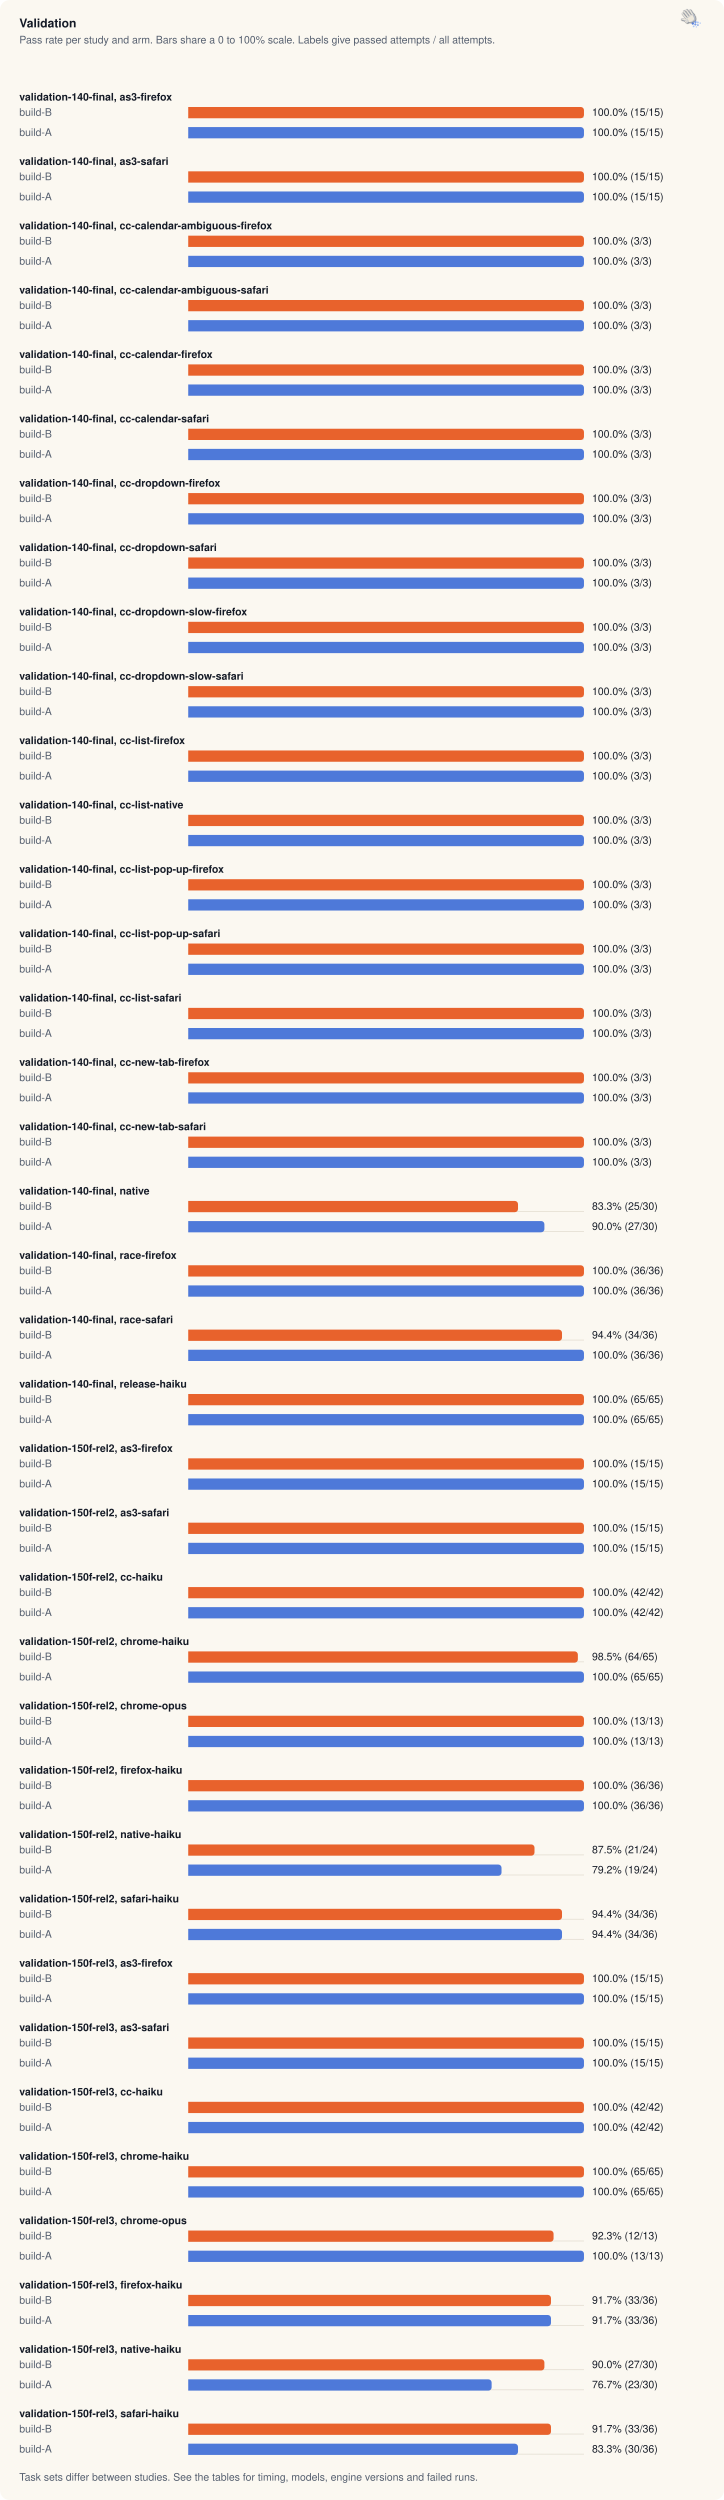
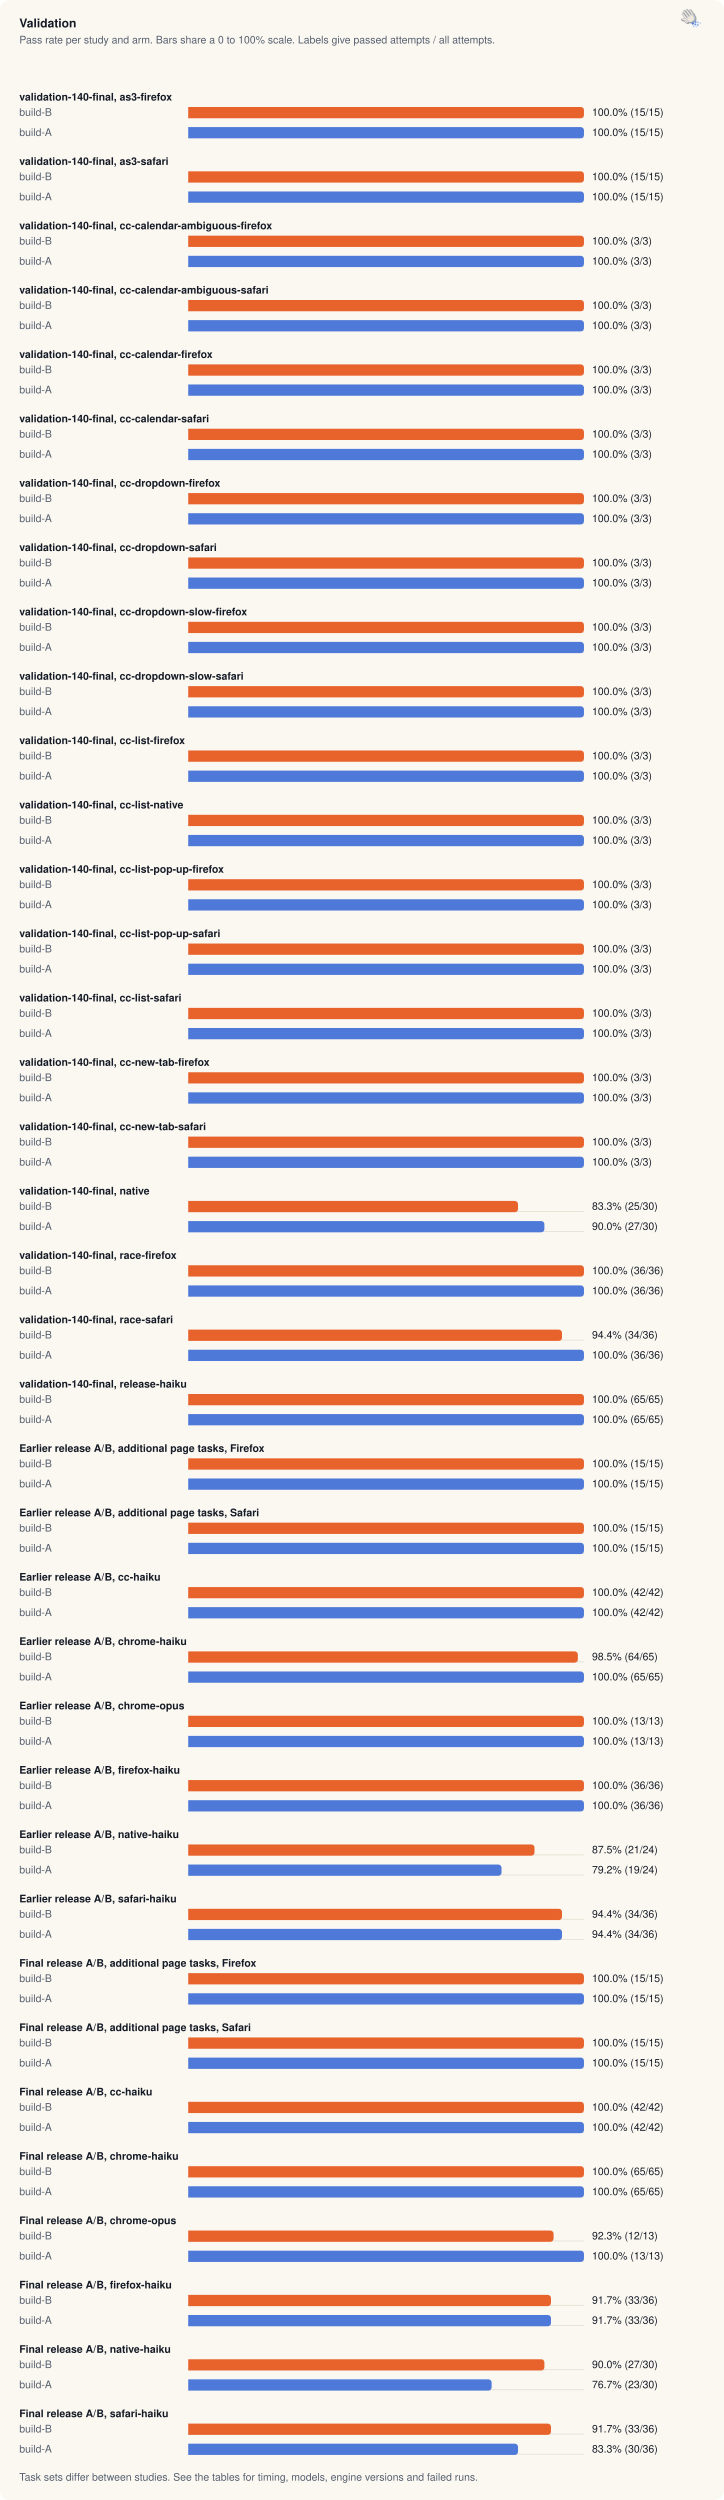
<svg xmlns="http://www.w3.org/2000/svg" viewBox="0 0 900 3108" width="900" height="3108" role="img" aria-labelledby="title desc">
  <style>
.bg{fill:#FBF8F1}
text{font-family:-apple-system,"Segoe UI",Helvetica,Arial,sans-serif;font-size:13px;fill:#141A26}
.t{font-size:15px;font-weight:600}
.b{font-weight:600}
.m{fill:#545E6E}
.g{stroke:#E4DED2;stroke-width:1;fill:none}
.me{fill:#E8622C}
.ot{fill:#4E79D9}
.sl{fill:#7A879A}
.hme{stroke:#E8622C}
.hot{stroke:#4E79D9}
.hsl{stroke:#7A879A}
</style>
  <defs>
    <pattern id="h-me" width="6" height="6" patternUnits="userSpaceOnUse" patternTransform="rotate(45)">
      <line class="hme" x1="1" y1="0" x2="1" y2="6" stroke-width="2" />
    </pattern>
    <pattern id="h-ot" width="6" height="6" patternUnits="userSpaceOnUse" patternTransform="rotate(45)">
      <line class="hot" x1="1" y1="0" x2="1" y2="6" stroke-width="2" />
    </pattern>
    <pattern id="h-sl" width="6" height="6" patternUnits="userSpaceOnUse" patternTransform="rotate(45)">
      <line class="hsl" x1="1" y1="0" x2="1" y2="6" stroke-width="2" />
    </pattern>
  </defs>
  <rect class="bg" width="900" height="3108" rx="12" />
  <text x="24" y="34" class="t">Validation</text>
  <text x="24" y="54" class="m">Pass rate per study and arm. Bars share a 0 to 100% scale. Labels give passed attempts / all attempts.</text>
  <g transform="translate(840 8) scale(0.8)">
    <g transform="translate(0.6 0.6)">
      <g transform="translate(10 10) rotate(-35)">
        <g fill="#141A26" stroke="#141A26" fill-opacity="0.08" stroke-opacity="0.08" stroke-width="3" stroke-linejoin="round">
          <path d="M-2 12.39 Q-2.2 10.8 -0.6 10.8 L12.4 10.8 Q14 10.8 13.82 12.39 L13.48 15.41 Q13.3 17 12.56 18.42 L11.94 19.58 Q11.2 21 9.6 21 L5.2 21 Q3.6 21 2.35 20 L-0.15 18 Q-1.4 17 -1.6 15.41 Z" />
          <path d="M-3.8 14.6 A2.5 3.3 0 1 0 1.2 14.6 A2.5 3.3 0 1 0 -3.8 14.6 Z" />
          <path d="M0.83 13.52 L-5.04 7.13 A1.25 1.25 0 0 0 -6.93 8.76 L-1.43 15.48 Z" />
          <path d="M2.44 11.48 L1.3 1.09 A1.2 1.2 0 0 0 -1.09 1.3 L-0.44 11.72 Z" />
          <path d="M6.15 11.51 L5.17 -0.67 A1.2 1.2 0 0 0 2.77 -0.53 L3.25 11.69 Z" />
          <path d="M9.85 11.59 L9.51 0.29 A1.2 1.2 0 0 0 7.11 0.31 L6.95 11.61 Z" />
          <path d="M13.5 11.68 L13.68 3.81 A1.15 1.15 0 0 0 11.39 3.68 L10.7 11.52 Z" />
        </g>
        <g fill="#141A26" stroke="#141A26" fill-opacity="0.12" stroke-opacity="0.12" stroke-width="1.8" stroke-linejoin="round">
          <path d="M-2 12.39 Q-2.2 10.8 -0.6 10.8 L12.4 10.8 Q14 10.8 13.82 12.39 L13.48 15.41 Q13.3 17 12.56 18.42 L11.94 19.58 Q11.2 21 9.6 21 L5.2 21 Q3.6 21 2.35 20 L-0.15 18 Q-1.4 17 -1.6 15.41 Z" />
          <path d="M-3.8 14.6 A2.5 3.3 0 1 0 1.2 14.6 A2.5 3.3 0 1 0 -3.8 14.6 Z" />
          <path d="M0.83 13.52 L-5.04 7.13 A1.25 1.25 0 0 0 -6.93 8.76 L-1.43 15.48 Z" />
          <path d="M2.44 11.48 L1.3 1.09 A1.2 1.2 0 0 0 -1.09 1.3 L-0.44 11.72 Z" />
          <path d="M6.15 11.51 L5.17 -0.67 A1.2 1.2 0 0 0 2.77 -0.53 L3.25 11.69 Z" />
          <path d="M9.85 11.59 L9.51 0.29 A1.2 1.2 0 0 0 7.11 0.31 L6.95 11.61 Z" />
          <path d="M13.5 11.68 L13.68 3.81 A1.15 1.15 0 0 0 11.39 3.68 L10.7 11.52 Z" />
        </g>
        <g fill="#141A26" stroke="#141A26" fill-opacity="0.2" stroke-opacity="0.2" stroke-width="0.8" stroke-linejoin="round">
          <path d="M-2 12.39 Q-2.2 10.8 -0.6 10.8 L12.4 10.8 Q14 10.8 13.82 12.39 L13.48 15.41 Q13.3 17 12.56 18.42 L11.94 19.58 Q11.2 21 9.6 21 L5.2 21 Q3.6 21 2.35 20 L-0.15 18 Q-1.4 17 -1.6 15.41 Z" />
          <path d="M-3.8 14.6 A2.5 3.3 0 1 0 1.2 14.6 A2.5 3.3 0 1 0 -3.8 14.6 Z" />
          <path d="M0.83 13.52 L-5.04 7.13 A1.25 1.25 0 0 0 -6.93 8.76 L-1.43 15.48 Z" />
          <path d="M2.44 11.48 L1.3 1.09 A1.2 1.2 0 0 0 -1.09 1.3 L-0.44 11.72 Z" />
          <path d="M6.15 11.51 L5.17 -0.67 A1.2 1.2 0 0 0 2.77 -0.53 L3.25 11.69 Z" />
          <path d="M9.85 11.59 L9.51 0.29 A1.2 1.2 0 0 0 7.11 0.31 L6.95 11.61 Z" />
          <path d="M13.5 11.68 L13.68 3.81 A1.15 1.15 0 0 0 11.39 3.68 L10.7 11.52 Z" />
        </g>
      </g>
    </g>
    <g transform="translate(10 10) rotate(-35)">
      <rect x="-1.95" y="-1.95" width="3.9" height="3.9" rx="0.62" fill="#4E79D9" fill-opacity="0.2" transform="translate(4.2 23) rotate(8)" />
      <rect x="-1.6" y="-1.6" width="3.2" height="3.2" rx="0.51" fill="#4E79D9" fill-opacity="0.92" transform="translate(4.2 23) rotate(8)" />
      <rect x="-1.83" y="-1.83" width="3.66" height="3.66" rx="0.59" fill="#7299EA" fill-opacity="0.2" transform="translate(8.8 23.5) rotate(-6)" />
      <rect x="-1.5" y="-1.5" width="3" height="3" rx="0.48" fill="#7299EA" fill-opacity="0.92" transform="translate(8.8 23.5) rotate(-6)" />
      <rect x="-1.71" y="-1.71" width="3.42" height="3.42" rx="0.55" fill="#7299EA" fill-opacity="0.2" transform="translate(6.5 26.5) rotate(4)" />
      <rect x="-1.4" y="-1.4" width="2.8" height="2.8" rx="0.45" fill="#7299EA" fill-opacity="0.92" transform="translate(6.5 26.5) rotate(4)" />
      <rect x="-1.59" y="-1.59" width="3.17" height="3.17" rx="0.51" fill="#A9C4F5" fill-opacity="0.2" transform="translate(11.5 26.2) rotate(-11)" />
      <rect x="-1.3" y="-1.3" width="2.6" height="2.6" rx="0.42" fill="#A9C4F5" fill-opacity="0.92" transform="translate(11.5 26.2) rotate(-11)" />
      <rect x="-1.34" y="-1.34" width="2.68" height="2.68" rx="0.43" fill="#A9C4F5" fill-opacity="0.2" transform="translate(2.6 27.5) rotate(-4)" />
      <rect x="-1.1" y="-1.1" width="2.2" height="2.2" rx="0.35" fill="#A9C4F5" fill-opacity="0.92" transform="translate(2.6 27.5) rotate(-4)" />
      <rect x="-1.34" y="-1.34" width="2.68" height="2.68" rx="0.43" fill="#7299EA" fill-opacity="0.2" transform="translate(9.2 29.6) rotate(7)" />
      <rect x="-1.1" y="-1.1" width="2.2" height="2.2" rx="0.35" fill="#7299EA" fill-opacity="0.92" transform="translate(9.2 29.6) rotate(7)" />
      <rect x="-1.1" y="-1.1" width="2.2" height="2.2" rx="0.35" fill="#A9C4F5" fill-opacity="0.2" transform="translate(13.9 29.2) rotate(3)" />
      <rect x="-0.9" y="-0.9" width="1.8" height="1.8" rx="0.29" fill="#A9C4F5" fill-opacity="0.92" transform="translate(13.9 29.2) rotate(3)" />
      <rect x="-0.98" y="-0.98" width="1.95" height="1.95" rx="0.31" fill="#A9C4F5" fill-opacity="0.2" transform="translate(5.6 30.6) rotate(-8)" />
      <rect x="-0.8" y="-0.8" width="1.6" height="1.6" rx="0.26" fill="#A9C4F5" fill-opacity="0.92" transform="translate(5.6 30.6) rotate(-8)" />
    </g>
    <g transform="translate(10 10) rotate(-35)">
      <path d="M-2 12.39 Q-2.2 10.8 -0.6 10.8 L12.4 10.8 Q14 10.8 13.82 12.39 L13.48 15.41 Q13.3 17 12.56 18.42 L11.94 19.58 Q11.2 21 9.6 21 L5.2 21 Q3.6 21 2.35 20 L-0.15 18 Q-1.4 17 -1.6 15.41 Z" fill="#B9BFC9" />
      <path d="M-2.02 12.19 Q-2.2 10.8 -0.8 10.8 L10 10.8 Q11.4 10.8 11.24 12.19 L10.86 15.61 Q10.7 17 9.89 18.14 L9.81 18.26 Q9 19.4 7.6 19.4 L5 19.4 Q3.6 19.4 2.34 18.79 L-0.14 17.61 Q-1.4 17 -1.58 15.61 Z" fill="#EFE9DC" />
      <path d="M-3.8 14.6 A2.5 3.3 0 1 0 1.2 14.6 A2.5 3.3 0 1 0 -3.8 14.6 Z" fill="#B9BFC9" />
      <path d="M-4 14 A2 2.8 0 1 0 0 14 A2 2.8 0 1 0 -4 14 Z" fill="#EFE9DC" />
      <path d="M0.83 13.52 L-5.04 7.13 A1.25 1.25 0 0 0 -6.93 8.76 L-1.43 15.48 Z" fill="#B9BFC9" />
      <path d="M0.83 13.51 L-5.21 6.91 A0.78 0.78 0 0 0 -6.38 7.93 L-0.57 14.74 Z" fill="#EFE9DC" />
      <path d="M2.44 11.48 L1.3 1.09 A1.2 1.2 0 0 0 -1.09 1.3 L-0.44 11.72 Z" fill="#B9BFC9" />
      <path d="M1.35 11.58 L0.36 0.91 A0.74 0.74 0 0 0 -1.12 1.03 L-0.45 11.72 Z" fill="#EFE9DC" />
      <path d="M6.15 11.51 L5.17 -0.67 A1.2 1.2 0 0 0 2.77 -0.53 L3.25 11.69 Z" fill="#B9BFC9" />
      <path d="M5.05 11.59 L4.24 -0.88 A0.74 0.74 0 0 0 2.75 -0.8 L3.25 11.68 Z" fill="#EFE9DC" />
      <path d="M9.85 11.59 L9.51 0.29 A1.2 1.2 0 0 0 7.11 0.31 L6.95 11.61 Z" fill="#B9BFC9" />
      <path d="M8.75 11.6 L8.59 0.04 A0.74 0.74 0 0 0 7.1 0.04 L6.95 11.6 Z" fill="#EFE9DC" />
      <path d="M13.5 11.68 L13.68 3.81 A1.15 1.15 0 0 0 11.39 3.68 L10.7 11.52 Z" fill="#B9BFC9" />
      <path d="M12.43 11.63 L12.82 3.52 A0.71 0.71 0 0 0 11.39 3.42 L10.7 11.51 Z" fill="#EFE9DC" />
    </g>
  </g>
  <text x="24" y="125" class="b">validation-140-final, as3-firefox</text>
  <text x="24" y="144" class="m">build-B</text>
  <line class="g" x1="234" y1="146" x2="726" y2="146" />
  <path class="me" d="M234 133h488a4 4 0 0 1 4 4v6a4 4 0 0 1 -4 4h-488z" />
  <text x="736" y="144" data-study="validation-140-final-as3-firefox" data-arm="build-B" data-kind="pass-rate">100.0% (15/15)</text>
  <text x="24" y="169" class="m">build-A</text>
  <line class="g" x1="234" y1="171" x2="726" y2="171" />
  <path class="ot" d="M234 158h488a4 4 0 0 1 4 4v6a4 4 0 0 1 -4 4h-488z" />
  <text x="736" y="169" data-study="validation-140-final-as3-firefox" data-arm="build-A" data-kind="pass-rate">100.0% (15/15)</text>
  <text x="24" y="205" class="b">validation-140-final, as3-safari</text>
  <text x="24" y="224" class="m">build-B</text>
  <line class="g" x1="234" y1="226" x2="726" y2="226" />
  <path class="me" d="M234 213h488a4 4 0 0 1 4 4v6a4 4 0 0 1 -4 4h-488z" />
  <text x="736" y="224" data-study="validation-140-final-as3-safari" data-arm="build-B" data-kind="pass-rate">100.0% (15/15)</text>
  <text x="24" y="249" class="m">build-A</text>
  <line class="g" x1="234" y1="251" x2="726" y2="251" />
  <path class="ot" d="M234 238h488a4 4 0 0 1 4 4v6a4 4 0 0 1 -4 4h-488z" />
  <text x="736" y="249" data-study="validation-140-final-as3-safari" data-arm="build-A" data-kind="pass-rate">100.0% (15/15)</text>
  <text x="24" y="285" class="b">validation-140-final, cc-calendar-ambiguous-firefox</text>
  <text x="24" y="304" class="m">build-B</text>
  <line class="g" x1="234" y1="306" x2="726" y2="306" />
  <path class="me" d="M234 293h488a4 4 0 0 1 4 4v6a4 4 0 0 1 -4 4h-488z" />
  <text x="736" y="304" data-study="validation-140-final-cc-calendar-ambiguous-firefox" data-arm="build-B" data-kind="pass-rate">100.0% (3/3)</text>
  <text x="24" y="329" class="m">build-A</text>
  <line class="g" x1="234" y1="331" x2="726" y2="331" />
  <path class="ot" d="M234 318h488a4 4 0 0 1 4 4v6a4 4 0 0 1 -4 4h-488z" />
  <text x="736" y="329" data-study="validation-140-final-cc-calendar-ambiguous-firefox" data-arm="build-A" data-kind="pass-rate">100.0% (3/3)</text>
  <text x="24" y="365" class="b">validation-140-final, cc-calendar-ambiguous-safari</text>
  <text x="24" y="384" class="m">build-B</text>
  <line class="g" x1="234" y1="386" x2="726" y2="386" />
  <path class="me" d="M234 373h488a4 4 0 0 1 4 4v6a4 4 0 0 1 -4 4h-488z" />
  <text x="736" y="384" data-study="validation-140-final-cc-calendar-ambiguous-safari" data-arm="build-B" data-kind="pass-rate">100.0% (3/3)</text>
  <text x="24" y="409" class="m">build-A</text>
  <line class="g" x1="234" y1="411" x2="726" y2="411" />
  <path class="ot" d="M234 398h488a4 4 0 0 1 4 4v6a4 4 0 0 1 -4 4h-488z" />
  <text x="736" y="409" data-study="validation-140-final-cc-calendar-ambiguous-safari" data-arm="build-A" data-kind="pass-rate">100.0% (3/3)</text>
  <text x="24" y="445" class="b">validation-140-final, cc-calendar-firefox</text>
  <text x="24" y="464" class="m">build-B</text>
  <line class="g" x1="234" y1="466" x2="726" y2="466" />
  <path class="me" d="M234 453h488a4 4 0 0 1 4 4v6a4 4 0 0 1 -4 4h-488z" />
  <text x="736" y="464" data-study="validation-140-final-cc-calendar-firefox" data-arm="build-B" data-kind="pass-rate">100.0% (3/3)</text>
  <text x="24" y="489" class="m">build-A</text>
  <line class="g" x1="234" y1="491" x2="726" y2="491" />
  <path class="ot" d="M234 478h488a4 4 0 0 1 4 4v6a4 4 0 0 1 -4 4h-488z" />
  <text x="736" y="489" data-study="validation-140-final-cc-calendar-firefox" data-arm="build-A" data-kind="pass-rate">100.0% (3/3)</text>
  <text x="24" y="525" class="b">validation-140-final, cc-calendar-safari</text>
  <text x="24" y="544" class="m">build-B</text>
  <line class="g" x1="234" y1="546" x2="726" y2="546" />
  <path class="me" d="M234 533h488a4 4 0 0 1 4 4v6a4 4 0 0 1 -4 4h-488z" />
  <text x="736" y="544" data-study="validation-140-final-cc-calendar-safari" data-arm="build-B" data-kind="pass-rate">100.0% (3/3)</text>
  <text x="24" y="569" class="m">build-A</text>
  <line class="g" x1="234" y1="571" x2="726" y2="571" />
  <path class="ot" d="M234 558h488a4 4 0 0 1 4 4v6a4 4 0 0 1 -4 4h-488z" />
  <text x="736" y="569" data-study="validation-140-final-cc-calendar-safari" data-arm="build-A" data-kind="pass-rate">100.0% (3/3)</text>
  <text x="24" y="605" class="b">validation-140-final, cc-dropdown-firefox</text>
  <text x="24" y="624" class="m">build-B</text>
  <line class="g" x1="234" y1="626" x2="726" y2="626" />
  <path class="me" d="M234 613h488a4 4 0 0 1 4 4v6a4 4 0 0 1 -4 4h-488z" />
  <text x="736" y="624" data-study="validation-140-final-cc-dropdown-firefox" data-arm="build-B" data-kind="pass-rate">100.0% (3/3)</text>
  <text x="24" y="649" class="m">build-A</text>
  <line class="g" x1="234" y1="651" x2="726" y2="651" />
  <path class="ot" d="M234 638h488a4 4 0 0 1 4 4v6a4 4 0 0 1 -4 4h-488z" />
  <text x="736" y="649" data-study="validation-140-final-cc-dropdown-firefox" data-arm="build-A" data-kind="pass-rate">100.0% (3/3)</text>
  <text x="24" y="685" class="b">validation-140-final, cc-dropdown-safari</text>
  <text x="24" y="704" class="m">build-B</text>
  <line class="g" x1="234" y1="706" x2="726" y2="706" />
  <path class="me" d="M234 693h488a4 4 0 0 1 4 4v6a4 4 0 0 1 -4 4h-488z" />
  <text x="736" y="704" data-study="validation-140-final-cc-dropdown-safari" data-arm="build-B" data-kind="pass-rate">100.0% (3/3)</text>
  <text x="24" y="729" class="m">build-A</text>
  <line class="g" x1="234" y1="731" x2="726" y2="731" />
  <path class="ot" d="M234 718h488a4 4 0 0 1 4 4v6a4 4 0 0 1 -4 4h-488z" />
  <text x="736" y="729" data-study="validation-140-final-cc-dropdown-safari" data-arm="build-A" data-kind="pass-rate">100.0% (3/3)</text>
  <text x="24" y="765" class="b">validation-140-final, cc-dropdown-slow-firefox</text>
  <text x="24" y="784" class="m">build-B</text>
  <line class="g" x1="234" y1="786" x2="726" y2="786" />
  <path class="me" d="M234 773h488a4 4 0 0 1 4 4v6a4 4 0 0 1 -4 4h-488z" />
  <text x="736" y="784" data-study="validation-140-final-cc-dropdown-slow-firefox" data-arm="build-B" data-kind="pass-rate">100.0% (3/3)</text>
  <text x="24" y="809" class="m">build-A</text>
  <line class="g" x1="234" y1="811" x2="726" y2="811" />
  <path class="ot" d="M234 798h488a4 4 0 0 1 4 4v6a4 4 0 0 1 -4 4h-488z" />
  <text x="736" y="809" data-study="validation-140-final-cc-dropdown-slow-firefox" data-arm="build-A" data-kind="pass-rate">100.0% (3/3)</text>
  <text x="24" y="845" class="b">validation-140-final, cc-dropdown-slow-safari</text>
  <text x="24" y="864" class="m">build-B</text>
  <line class="g" x1="234" y1="866" x2="726" y2="866" />
  <path class="me" d="M234 853h488a4 4 0 0 1 4 4v6a4 4 0 0 1 -4 4h-488z" />
  <text x="736" y="864" data-study="validation-140-final-cc-dropdown-slow-safari" data-arm="build-B" data-kind="pass-rate">100.0% (3/3)</text>
  <text x="24" y="889" class="m">build-A</text>
  <line class="g" x1="234" y1="891" x2="726" y2="891" />
  <path class="ot" d="M234 878h488a4 4 0 0 1 4 4v6a4 4 0 0 1 -4 4h-488z" />
  <text x="736" y="889" data-study="validation-140-final-cc-dropdown-slow-safari" data-arm="build-A" data-kind="pass-rate">100.0% (3/3)</text>
  <text x="24" y="925" class="b">validation-140-final, cc-list-firefox</text>
  <text x="24" y="944" class="m">build-B</text>
  <line class="g" x1="234" y1="946" x2="726" y2="946" />
  <path class="me" d="M234 933h488a4 4 0 0 1 4 4v6a4 4 0 0 1 -4 4h-488z" />
  <text x="736" y="944" data-study="validation-140-final-cc-list-firefox" data-arm="build-B" data-kind="pass-rate">100.0% (3/3)</text>
  <text x="24" y="969" class="m">build-A</text>
  <line class="g" x1="234" y1="971" x2="726" y2="971" />
  <path class="ot" d="M234 958h488a4 4 0 0 1 4 4v6a4 4 0 0 1 -4 4h-488z" />
  <text x="736" y="969" data-study="validation-140-final-cc-list-firefox" data-arm="build-A" data-kind="pass-rate">100.0% (3/3)</text>
  <text x="24" y="1005" class="b">validation-140-final, cc-list-native</text>
  <text x="24" y="1024" class="m">build-B</text>
  <line class="g" x1="234" y1="1026" x2="726" y2="1026" />
  <path class="me" d="M234 1013h488a4 4 0 0 1 4 4v6a4 4 0 0 1 -4 4h-488z" />
  <text x="736" y="1024" data-study="validation-140-final-cc-list-native" data-arm="build-B" data-kind="pass-rate">100.0% (3/3)</text>
  <text x="24" y="1049" class="m">build-A</text>
  <line class="g" x1="234" y1="1051" x2="726" y2="1051" />
  <path class="ot" d="M234 1038h488a4 4 0 0 1 4 4v6a4 4 0 0 1 -4 4h-488z" />
  <text x="736" y="1049" data-study="validation-140-final-cc-list-native" data-arm="build-A" data-kind="pass-rate">100.0% (3/3)</text>
  <text x="24" y="1085" class="b">validation-140-final, cc-list-pop-up-firefox</text>
  <text x="24" y="1104" class="m">build-B</text>
  <line class="g" x1="234" y1="1106" x2="726" y2="1106" />
  <path class="me" d="M234 1093h488a4 4 0 0 1 4 4v6a4 4 0 0 1 -4 4h-488z" />
  <text x="736" y="1104" data-study="validation-140-final-cc-list-pop-up-firefox" data-arm="build-B" data-kind="pass-rate">100.0% (3/3)</text>
  <text x="24" y="1129" class="m">build-A</text>
  <line class="g" x1="234" y1="1131" x2="726" y2="1131" />
  <path class="ot" d="M234 1118h488a4 4 0 0 1 4 4v6a4 4 0 0 1 -4 4h-488z" />
  <text x="736" y="1129" data-study="validation-140-final-cc-list-pop-up-firefox" data-arm="build-A" data-kind="pass-rate">100.0% (3/3)</text>
  <text x="24" y="1165" class="b">validation-140-final, cc-list-pop-up-safari</text>
  <text x="24" y="1184" class="m">build-B</text>
  <line class="g" x1="234" y1="1186" x2="726" y2="1186" />
  <path class="me" d="M234 1173h488a4 4 0 0 1 4 4v6a4 4 0 0 1 -4 4h-488z" />
  <text x="736" y="1184" data-study="validation-140-final-cc-list-pop-up-safari" data-arm="build-B" data-kind="pass-rate">100.0% (3/3)</text>
  <text x="24" y="1209" class="m">build-A</text>
  <line class="g" x1="234" y1="1211" x2="726" y2="1211" />
  <path class="ot" d="M234 1198h488a4 4 0 0 1 4 4v6a4 4 0 0 1 -4 4h-488z" />
  <text x="736" y="1209" data-study="validation-140-final-cc-list-pop-up-safari" data-arm="build-A" data-kind="pass-rate">100.0% (3/3)</text>
  <text x="24" y="1245" class="b">validation-140-final, cc-list-safari</text>
  <text x="24" y="1264" class="m">build-B</text>
  <line class="g" x1="234" y1="1266" x2="726" y2="1266" />
  <path class="me" d="M234 1253h488a4 4 0 0 1 4 4v6a4 4 0 0 1 -4 4h-488z" />
  <text x="736" y="1264" data-study="validation-140-final-cc-list-safari" data-arm="build-B" data-kind="pass-rate">100.0% (3/3)</text>
  <text x="24" y="1289" class="m">build-A</text>
  <line class="g" x1="234" y1="1291" x2="726" y2="1291" />
  <path class="ot" d="M234 1278h488a4 4 0 0 1 4 4v6a4 4 0 0 1 -4 4h-488z" />
  <text x="736" y="1289" data-study="validation-140-final-cc-list-safari" data-arm="build-A" data-kind="pass-rate">100.0% (3/3)</text>
  <text x="24" y="1325" class="b">validation-140-final, cc-new-tab-firefox</text>
  <text x="24" y="1344" class="m">build-B</text>
  <line class="g" x1="234" y1="1346" x2="726" y2="1346" />
  <path class="me" d="M234 1333h488a4 4 0 0 1 4 4v6a4 4 0 0 1 -4 4h-488z" />
  <text x="736" y="1344" data-study="validation-140-final-cc-new-tab-firefox" data-arm="build-B" data-kind="pass-rate">100.0% (3/3)</text>
  <text x="24" y="1369" class="m">build-A</text>
  <line class="g" x1="234" y1="1371" x2="726" y2="1371" />
  <path class="ot" d="M234 1358h488a4 4 0 0 1 4 4v6a4 4 0 0 1 -4 4h-488z" />
  <text x="736" y="1369" data-study="validation-140-final-cc-new-tab-firefox" data-arm="build-A" data-kind="pass-rate">100.0% (3/3)</text>
  <text x="24" y="1405" class="b">validation-140-final, cc-new-tab-safari</text>
  <text x="24" y="1424" class="m">build-B</text>
  <line class="g" x1="234" y1="1426" x2="726" y2="1426" />
  <path class="me" d="M234 1413h488a4 4 0 0 1 4 4v6a4 4 0 0 1 -4 4h-488z" />
  <text x="736" y="1424" data-study="validation-140-final-cc-new-tab-safari" data-arm="build-B" data-kind="pass-rate">100.0% (3/3)</text>
  <text x="24" y="1449" class="m">build-A</text>
  <line class="g" x1="234" y1="1451" x2="726" y2="1451" />
  <path class="ot" d="M234 1438h488a4 4 0 0 1 4 4v6a4 4 0 0 1 -4 4h-488z" />
  <text x="736" y="1449" data-study="validation-140-final-cc-new-tab-safari" data-arm="build-A" data-kind="pass-rate">100.0% (3/3)</text>
  <text x="24" y="1485" class="b">validation-140-final, native</text>
  <text x="24" y="1504" class="m">build-B</text>
  <line class="g" x1="234" y1="1506" x2="726" y2="1506" />
  <path class="me" d="M234 1493h406a4 4 0 0 1 4 4v6a4 4 0 0 1 -4 4h-406z" />
  <text x="736" y="1504" data-study="validation-140-final-native" data-arm="build-B" data-kind="pass-rate">83.3% (25/30)</text>
  <text x="24" y="1529" class="m">build-A</text>
  <line class="g" x1="234" y1="1531" x2="726" y2="1531" />
  <path class="ot" d="M234 1518h438.8a4 4 0 0 1 4 4v6a4 4 0 0 1 -4 4h-438.8z" />
  <text x="736" y="1529" data-study="validation-140-final-native" data-arm="build-A" data-kind="pass-rate">90.0% (27/30)</text>
  <text x="24" y="1565" class="b">validation-140-final, race-firefox</text>
  <text x="24" y="1584" class="m">build-B</text>
  <line class="g" x1="234" y1="1586" x2="726" y2="1586" />
  <path class="me" d="M234 1573h488a4 4 0 0 1 4 4v6a4 4 0 0 1 -4 4h-488z" />
  <text x="736" y="1584" data-study="validation-140-final-race-firefox" data-arm="build-B" data-kind="pass-rate">100.0% (36/36)</text>
  <text x="24" y="1609" class="m">build-A</text>
  <line class="g" x1="234" y1="1611" x2="726" y2="1611" />
  <path class="ot" d="M234 1598h488a4 4 0 0 1 4 4v6a4 4 0 0 1 -4 4h-488z" />
  <text x="736" y="1609" data-study="validation-140-final-race-firefox" data-arm="build-A" data-kind="pass-rate">100.0% (36/36)</text>
  <text x="24" y="1645" class="b">validation-140-final, race-safari</text>
  <text x="24" y="1664" class="m">build-B</text>
  <line class="g" x1="234" y1="1666" x2="726" y2="1666" />
  <path class="me" d="M234 1653h460.7a4 4 0 0 1 4 4v6a4 4 0 0 1 -4 4h-460.7z" />
  <text x="736" y="1664" data-study="validation-140-final-race-safari" data-arm="build-B" data-kind="pass-rate">94.4% (34/36)</text>
  <text x="24" y="1689" class="m">build-A</text>
  <line class="g" x1="234" y1="1691" x2="726" y2="1691" />
  <path class="ot" d="M234 1678h488a4 4 0 0 1 4 4v6a4 4 0 0 1 -4 4h-488z" />
  <text x="736" y="1689" data-study="validation-140-final-race-safari" data-arm="build-A" data-kind="pass-rate">100.0% (36/36)</text>
  <text x="24" y="1725" class="b">validation-140-final, release-haiku</text>
  <text x="24" y="1744" class="m">build-B</text>
  <line class="g" x1="234" y1="1746" x2="726" y2="1746" />
  <path class="me" d="M234 1733h488a4 4 0 0 1 4 4v6a4 4 0 0 1 -4 4h-488z" />
  <text x="736" y="1744" data-study="validation-140-final-release-haiku" data-arm="build-B" data-kind="pass-rate">100.0% (65/65)</text>
  <text x="24" y="1769" class="m">build-A</text>
  <line class="g" x1="234" y1="1771" x2="726" y2="1771" />
  <path class="ot" d="M234 1758h488a4 4 0 0 1 4 4v6a4 4 0 0 1 -4 4h-488z" />
  <text x="736" y="1769" data-study="validation-140-final-release-haiku" data-arm="build-A" data-kind="pass-rate">100.0% (65/65)</text>
-   <text x="24" y="1805" class="b">validation-150f-rel2, as3-firefox</text>
+   <text x="24" y="1805" class="b">Earlier release A/B, additional page tasks, Firefox</text>
  <text x="24" y="1824" class="m">build-B</text>
  <line class="g" x1="234" y1="1826" x2="726" y2="1826" />
  <path class="me" d="M234 1813h488a4 4 0 0 1 4 4v6a4 4 0 0 1 -4 4h-488z" />
  <text x="736" y="1824" data-study="validation-150f-rel2-as3-firefox" data-arm="build-B" data-kind="pass-rate">100.0% (15/15)</text>
  <text x="24" y="1849" class="m">build-A</text>
  <line class="g" x1="234" y1="1851" x2="726" y2="1851" />
  <path class="ot" d="M234 1838h488a4 4 0 0 1 4 4v6a4 4 0 0 1 -4 4h-488z" />
  <text x="736" y="1849" data-study="validation-150f-rel2-as3-firefox" data-arm="build-A" data-kind="pass-rate">100.0% (15/15)</text>
-   <text x="24" y="1885" class="b">validation-150f-rel2, as3-safari</text>
+   <text x="24" y="1885" class="b">Earlier release A/B, additional page tasks, Safari</text>
  <text x="24" y="1904" class="m">build-B</text>
  <line class="g" x1="234" y1="1906" x2="726" y2="1906" />
  <path class="me" d="M234 1893h488a4 4 0 0 1 4 4v6a4 4 0 0 1 -4 4h-488z" />
  <text x="736" y="1904" data-study="validation-150f-rel2-as3-safari" data-arm="build-B" data-kind="pass-rate">100.0% (15/15)</text>
  <text x="24" y="1929" class="m">build-A</text>
  <line class="g" x1="234" y1="1931" x2="726" y2="1931" />
  <path class="ot" d="M234 1918h488a4 4 0 0 1 4 4v6a4 4 0 0 1 -4 4h-488z" />
  <text x="736" y="1929" data-study="validation-150f-rel2-as3-safari" data-arm="build-A" data-kind="pass-rate">100.0% (15/15)</text>
-   <text x="24" y="1965" class="b">validation-150f-rel2, cc-haiku</text>
+   <text x="24" y="1965" class="b">Earlier release A/B, cc-haiku</text>
  <text x="24" y="1984" class="m">build-B</text>
  <line class="g" x1="234" y1="1986" x2="726" y2="1986" />
  <path class="me" d="M234 1973h488a4 4 0 0 1 4 4v6a4 4 0 0 1 -4 4h-488z" />
  <text x="736" y="1984" data-study="validation-150f-rel2-cc-haiku" data-arm="build-B" data-kind="pass-rate">100.0% (42/42)</text>
  <text x="24" y="2009" class="m">build-A</text>
  <line class="g" x1="234" y1="2011" x2="726" y2="2011" />
  <path class="ot" d="M234 1998h488a4 4 0 0 1 4 4v6a4 4 0 0 1 -4 4h-488z" />
  <text x="736" y="2009" data-study="validation-150f-rel2-cc-haiku" data-arm="build-A" data-kind="pass-rate">100.0% (42/42)</text>
-   <text x="24" y="2045" class="b">validation-150f-rel2, chrome-haiku</text>
+   <text x="24" y="2045" class="b">Earlier release A/B, chrome-haiku</text>
  <text x="24" y="2064" class="m">build-B</text>
  <line class="g" x1="234" y1="2066" x2="726" y2="2066" />
  <path class="me" d="M234 2053h480.4a4 4 0 0 1 4 4v6a4 4 0 0 1 -4 4h-480.4z" />
  <text x="736" y="2064" data-study="validation-150f-rel2-chrome-haiku" data-arm="build-B" data-kind="pass-rate">98.5% (64/65)</text>
  <text x="24" y="2089" class="m">build-A</text>
  <line class="g" x1="234" y1="2091" x2="726" y2="2091" />
  <path class="ot" d="M234 2078h488a4 4 0 0 1 4 4v6a4 4 0 0 1 -4 4h-488z" />
  <text x="736" y="2089" data-study="validation-150f-rel2-chrome-haiku" data-arm="build-A" data-kind="pass-rate">100.0% (65/65)</text>
-   <text x="24" y="2125" class="b">validation-150f-rel2, chrome-opus</text>
+   <text x="24" y="2125" class="b">Earlier release A/B, chrome-opus</text>
  <text x="24" y="2144" class="m">build-B</text>
  <line class="g" x1="234" y1="2146" x2="726" y2="2146" />
  <path class="me" d="M234 2133h488a4 4 0 0 1 4 4v6a4 4 0 0 1 -4 4h-488z" />
  <text x="736" y="2144" data-study="validation-150f-rel2-chrome-opus" data-arm="build-B" data-kind="pass-rate">100.0% (13/13)</text>
  <text x="24" y="2169" class="m">build-A</text>
  <line class="g" x1="234" y1="2171" x2="726" y2="2171" />
  <path class="ot" d="M234 2158h488a4 4 0 0 1 4 4v6a4 4 0 0 1 -4 4h-488z" />
  <text x="736" y="2169" data-study="validation-150f-rel2-chrome-opus" data-arm="build-A" data-kind="pass-rate">100.0% (13/13)</text>
-   <text x="24" y="2205" class="b">validation-150f-rel2, firefox-haiku</text>
+   <text x="24" y="2205" class="b">Earlier release A/B, firefox-haiku</text>
  <text x="24" y="2224" class="m">build-B</text>
  <line class="g" x1="234" y1="2226" x2="726" y2="2226" />
  <path class="me" d="M234 2213h488a4 4 0 0 1 4 4v6a4 4 0 0 1 -4 4h-488z" />
  <text x="736" y="2224" data-study="validation-150f-rel2-firefox-haiku" data-arm="build-B" data-kind="pass-rate">100.0% (36/36)</text>
  <text x="24" y="2249" class="m">build-A</text>
  <line class="g" x1="234" y1="2251" x2="726" y2="2251" />
  <path class="ot" d="M234 2238h488a4 4 0 0 1 4 4v6a4 4 0 0 1 -4 4h-488z" />
  <text x="736" y="2249" data-study="validation-150f-rel2-firefox-haiku" data-arm="build-A" data-kind="pass-rate">100.0% (36/36)</text>
-   <text x="24" y="2285" class="b">validation-150f-rel2, native-haiku</text>
+   <text x="24" y="2285" class="b">Earlier release A/B, native-haiku</text>
  <text x="24" y="2304" class="m">build-B</text>
  <line class="g" x1="234" y1="2306" x2="726" y2="2306" />
  <path class="me" d="M234 2293h426.5a4 4 0 0 1 4 4v6a4 4 0 0 1 -4 4h-426.5z" />
  <text x="736" y="2304" data-study="validation-150f-rel2-native-haiku" data-arm="build-B" data-kind="pass-rate">87.5% (21/24)</text>
  <text x="24" y="2329" class="m">build-A</text>
  <line class="g" x1="234" y1="2331" x2="726" y2="2331" />
  <path class="ot" d="M234 2318h385.5a4 4 0 0 1 4 4v6a4 4 0 0 1 -4 4h-385.5z" />
  <text x="736" y="2329" data-study="validation-150f-rel2-native-haiku" data-arm="build-A" data-kind="pass-rate">79.2% (19/24)</text>
-   <text x="24" y="2365" class="b">validation-150f-rel2, safari-haiku</text>
+   <text x="24" y="2365" class="b">Earlier release A/B, safari-haiku</text>
  <text x="24" y="2384" class="m">build-B</text>
  <line class="g" x1="234" y1="2386" x2="726" y2="2386" />
  <path class="me" d="M234 2373h460.7a4 4 0 0 1 4 4v6a4 4 0 0 1 -4 4h-460.7z" />
  <text x="736" y="2384" data-study="validation-150f-rel2-safari-haiku" data-arm="build-B" data-kind="pass-rate">94.4% (34/36)</text>
  <text x="24" y="2409" class="m">build-A</text>
  <line class="g" x1="234" y1="2411" x2="726" y2="2411" />
  <path class="ot" d="M234 2398h460.7a4 4 0 0 1 4 4v6a4 4 0 0 1 -4 4h-460.7z" />
  <text x="736" y="2409" data-study="validation-150f-rel2-safari-haiku" data-arm="build-A" data-kind="pass-rate">94.4% (34/36)</text>
-   <text x="24" y="2445" class="b">validation-150f-rel3, as3-firefox</text>
+   <text x="24" y="2445" class="b">Final release A/B, additional page tasks, Firefox</text>
  <text x="24" y="2464" class="m">build-B</text>
  <line class="g" x1="234" y1="2466" x2="726" y2="2466" />
  <path class="me" d="M234 2453h488a4 4 0 0 1 4 4v6a4 4 0 0 1 -4 4h-488z" />
  <text x="736" y="2464" data-study="validation-150f-rel3-as3-firefox" data-arm="build-B" data-kind="pass-rate">100.0% (15/15)</text>
  <text x="24" y="2489" class="m">build-A</text>
  <line class="g" x1="234" y1="2491" x2="726" y2="2491" />
  <path class="ot" d="M234 2478h488a4 4 0 0 1 4 4v6a4 4 0 0 1 -4 4h-488z" />
  <text x="736" y="2489" data-study="validation-150f-rel3-as3-firefox" data-arm="build-A" data-kind="pass-rate">100.0% (15/15)</text>
-   <text x="24" y="2525" class="b">validation-150f-rel3, as3-safari</text>
+   <text x="24" y="2525" class="b">Final release A/B, additional page tasks, Safari</text>
  <text x="24" y="2544" class="m">build-B</text>
  <line class="g" x1="234" y1="2546" x2="726" y2="2546" />
  <path class="me" d="M234 2533h488a4 4 0 0 1 4 4v6a4 4 0 0 1 -4 4h-488z" />
  <text x="736" y="2544" data-study="validation-150f-rel3-as3-safari" data-arm="build-B" data-kind="pass-rate">100.0% (15/15)</text>
  <text x="24" y="2569" class="m">build-A</text>
  <line class="g" x1="234" y1="2571" x2="726" y2="2571" />
  <path class="ot" d="M234 2558h488a4 4 0 0 1 4 4v6a4 4 0 0 1 -4 4h-488z" />
  <text x="736" y="2569" data-study="validation-150f-rel3-as3-safari" data-arm="build-A" data-kind="pass-rate">100.0% (15/15)</text>
-   <text x="24" y="2605" class="b">validation-150f-rel3, cc-haiku</text>
+   <text x="24" y="2605" class="b">Final release A/B, cc-haiku</text>
  <text x="24" y="2624" class="m">build-B</text>
  <line class="g" x1="234" y1="2626" x2="726" y2="2626" />
  <path class="me" d="M234 2613h488a4 4 0 0 1 4 4v6a4 4 0 0 1 -4 4h-488z" />
  <text x="736" y="2624" data-study="validation-150f-rel3-cc-haiku" data-arm="build-B" data-kind="pass-rate">100.0% (42/42)</text>
  <text x="24" y="2649" class="m">build-A</text>
  <line class="g" x1="234" y1="2651" x2="726" y2="2651" />
  <path class="ot" d="M234 2638h488a4 4 0 0 1 4 4v6a4 4 0 0 1 -4 4h-488z" />
  <text x="736" y="2649" data-study="validation-150f-rel3-cc-haiku" data-arm="build-A" data-kind="pass-rate">100.0% (42/42)</text>
-   <text x="24" y="2685" class="b">validation-150f-rel3, chrome-haiku</text>
+   <text x="24" y="2685" class="b">Final release A/B, chrome-haiku</text>
  <text x="24" y="2704" class="m">build-B</text>
  <line class="g" x1="234" y1="2706" x2="726" y2="2706" />
  <path class="me" d="M234 2693h488a4 4 0 0 1 4 4v6a4 4 0 0 1 -4 4h-488z" />
  <text x="736" y="2704" data-study="validation-150f-rel3-chrome-haiku" data-arm="build-B" data-kind="pass-rate">100.0% (65/65)</text>
  <text x="24" y="2729" class="m">build-A</text>
  <line class="g" x1="234" y1="2731" x2="726" y2="2731" />
  <path class="ot" d="M234 2718h488a4 4 0 0 1 4 4v6a4 4 0 0 1 -4 4h-488z" />
  <text x="736" y="2729" data-study="validation-150f-rel3-chrome-haiku" data-arm="build-A" data-kind="pass-rate">100.0% (65/65)</text>
-   <text x="24" y="2765" class="b">validation-150f-rel3, chrome-opus</text>
+   <text x="24" y="2765" class="b">Final release A/B, chrome-opus</text>
  <text x="24" y="2784" class="m">build-B</text>
  <line class="g" x1="234" y1="2786" x2="726" y2="2786" />
  <path class="me" d="M234 2773h450.2a4 4 0 0 1 4 4v6a4 4 0 0 1 -4 4h-450.2z" />
  <text x="736" y="2784" data-study="validation-150f-rel3-chrome-opus" data-arm="build-B" data-kind="pass-rate">92.3% (12/13)</text>
  <text x="24" y="2809" class="m">build-A</text>
  <line class="g" x1="234" y1="2811" x2="726" y2="2811" />
  <path class="ot" d="M234 2798h488a4 4 0 0 1 4 4v6a4 4 0 0 1 -4 4h-488z" />
  <text x="736" y="2809" data-study="validation-150f-rel3-chrome-opus" data-arm="build-A" data-kind="pass-rate">100.0% (13/13)</text>
-   <text x="24" y="2845" class="b">validation-150f-rel3, firefox-haiku</text>
+   <text x="24" y="2845" class="b">Final release A/B, firefox-haiku</text>
  <text x="24" y="2864" class="m">build-B</text>
  <line class="g" x1="234" y1="2866" x2="726" y2="2866" />
  <path class="me" d="M234 2853h447a4 4 0 0 1 4 4v6a4 4 0 0 1 -4 4h-447z" />
  <text x="736" y="2864" data-study="validation-150f-rel3-firefox-haiku" data-arm="build-B" data-kind="pass-rate">91.7% (33/36)</text>
  <text x="24" y="2889" class="m">build-A</text>
  <line class="g" x1="234" y1="2891" x2="726" y2="2891" />
  <path class="ot" d="M234 2878h447a4 4 0 0 1 4 4v6a4 4 0 0 1 -4 4h-447z" />
  <text x="736" y="2889" data-study="validation-150f-rel3-firefox-haiku" data-arm="build-A" data-kind="pass-rate">91.7% (33/36)</text>
-   <text x="24" y="2925" class="b">validation-150f-rel3, native-haiku</text>
+   <text x="24" y="2925" class="b">Final release A/B, native-haiku</text>
  <text x="24" y="2944" class="m">build-B</text>
  <line class="g" x1="234" y1="2946" x2="726" y2="2946" />
  <path class="me" d="M234 2933h438.8a4 4 0 0 1 4 4v6a4 4 0 0 1 -4 4h-438.8z" />
  <text x="736" y="2944" data-study="validation-150f-rel3-native-haiku" data-arm="build-B" data-kind="pass-rate">90.0% (27/30)</text>
  <text x="24" y="2969" class="m">build-A</text>
  <line class="g" x1="234" y1="2971" x2="726" y2="2971" />
  <path class="ot" d="M234 2958h373.2a4 4 0 0 1 4 4v6a4 4 0 0 1 -4 4h-373.2z" />
  <text x="736" y="2969" data-study="validation-150f-rel3-native-haiku" data-arm="build-A" data-kind="pass-rate">76.7% (23/30)</text>
-   <text x="24" y="3005" class="b">validation-150f-rel3, safari-haiku</text>
+   <text x="24" y="3005" class="b">Final release A/B, safari-haiku</text>
  <text x="24" y="3024" class="m">build-B</text>
  <line class="g" x1="234" y1="3026" x2="726" y2="3026" />
  <path class="me" d="M234 3013h447a4 4 0 0 1 4 4v6a4 4 0 0 1 -4 4h-447z" />
  <text x="736" y="3024" data-study="validation-150f-rel3-safari-haiku" data-arm="build-B" data-kind="pass-rate">91.7% (33/36)</text>
  <text x="24" y="3049" class="m">build-A</text>
  <line class="g" x1="234" y1="3051" x2="726" y2="3051" />
  <path class="ot" d="M234 3038h406a4 4 0 0 1 4 4v6a4 4 0 0 1 -4 4h-406z" />
  <text x="736" y="3049" data-study="validation-150f-rel3-safari-haiku" data-arm="build-A" data-kind="pass-rate">83.3% (30/36)</text>
  <text x="24" y="3084" class="m">Task sets differ between studies. See the tables for timing, models, engine versions and failed runs.</text>
</svg>
